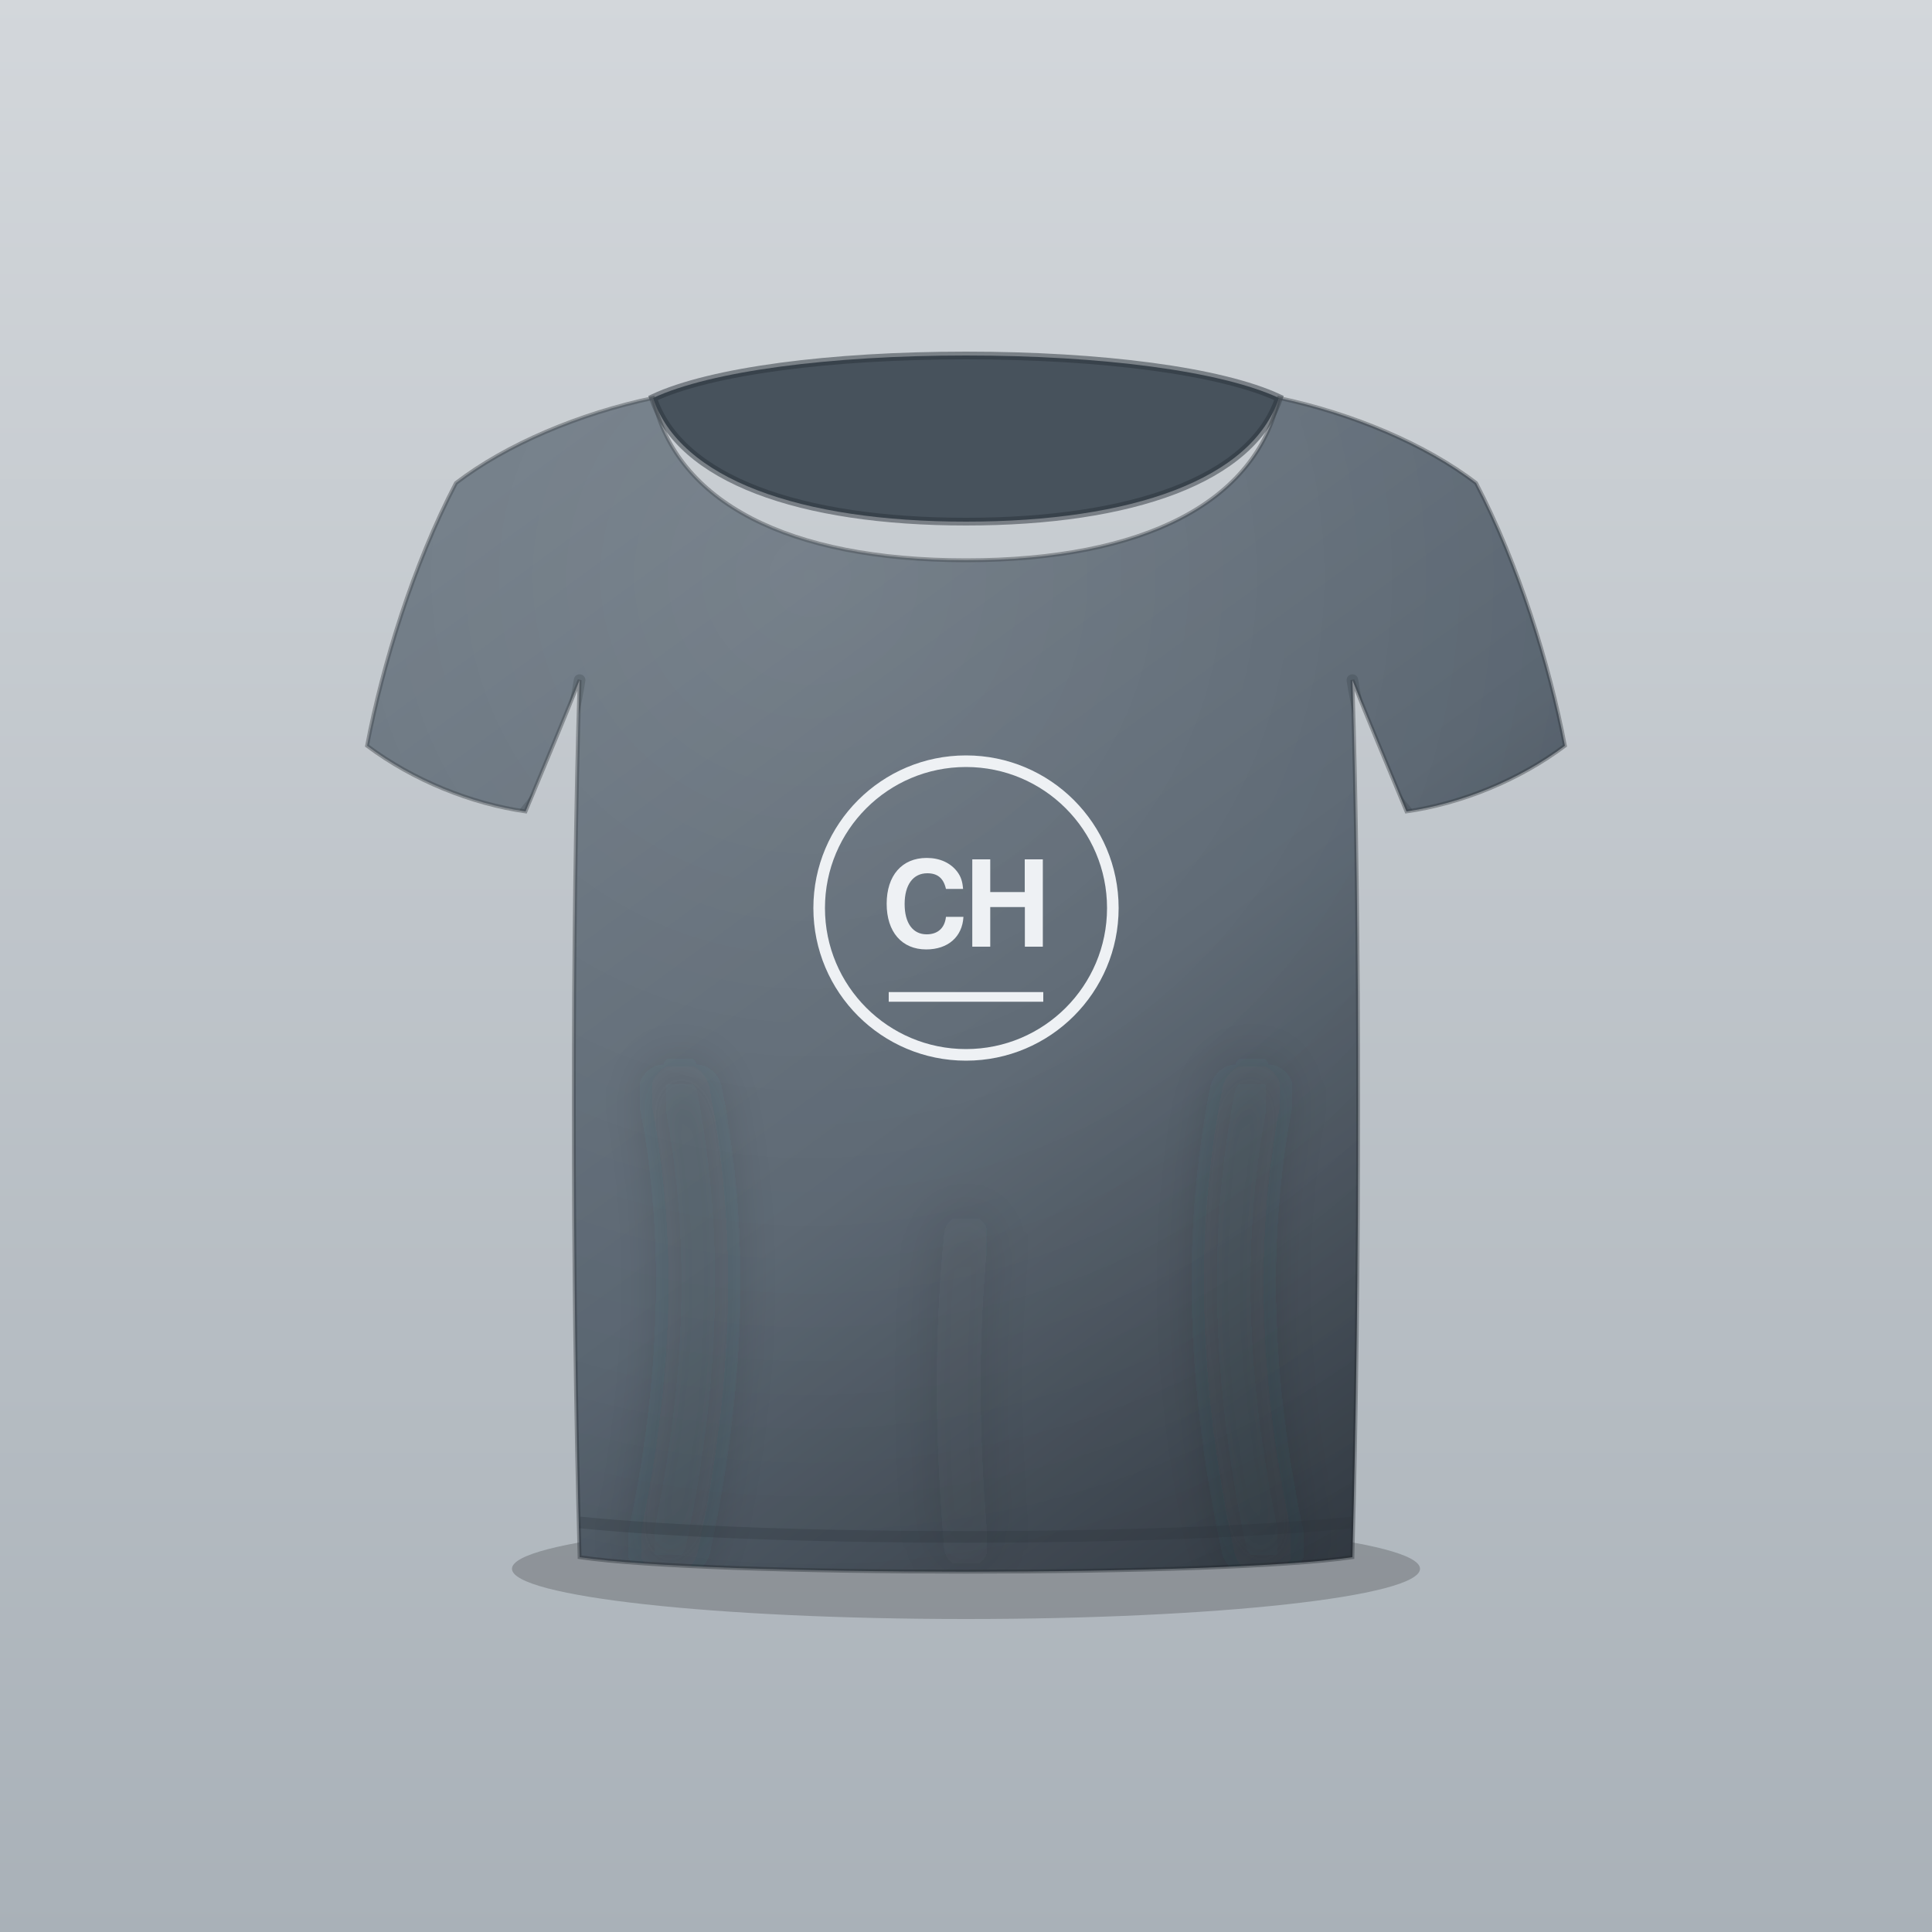
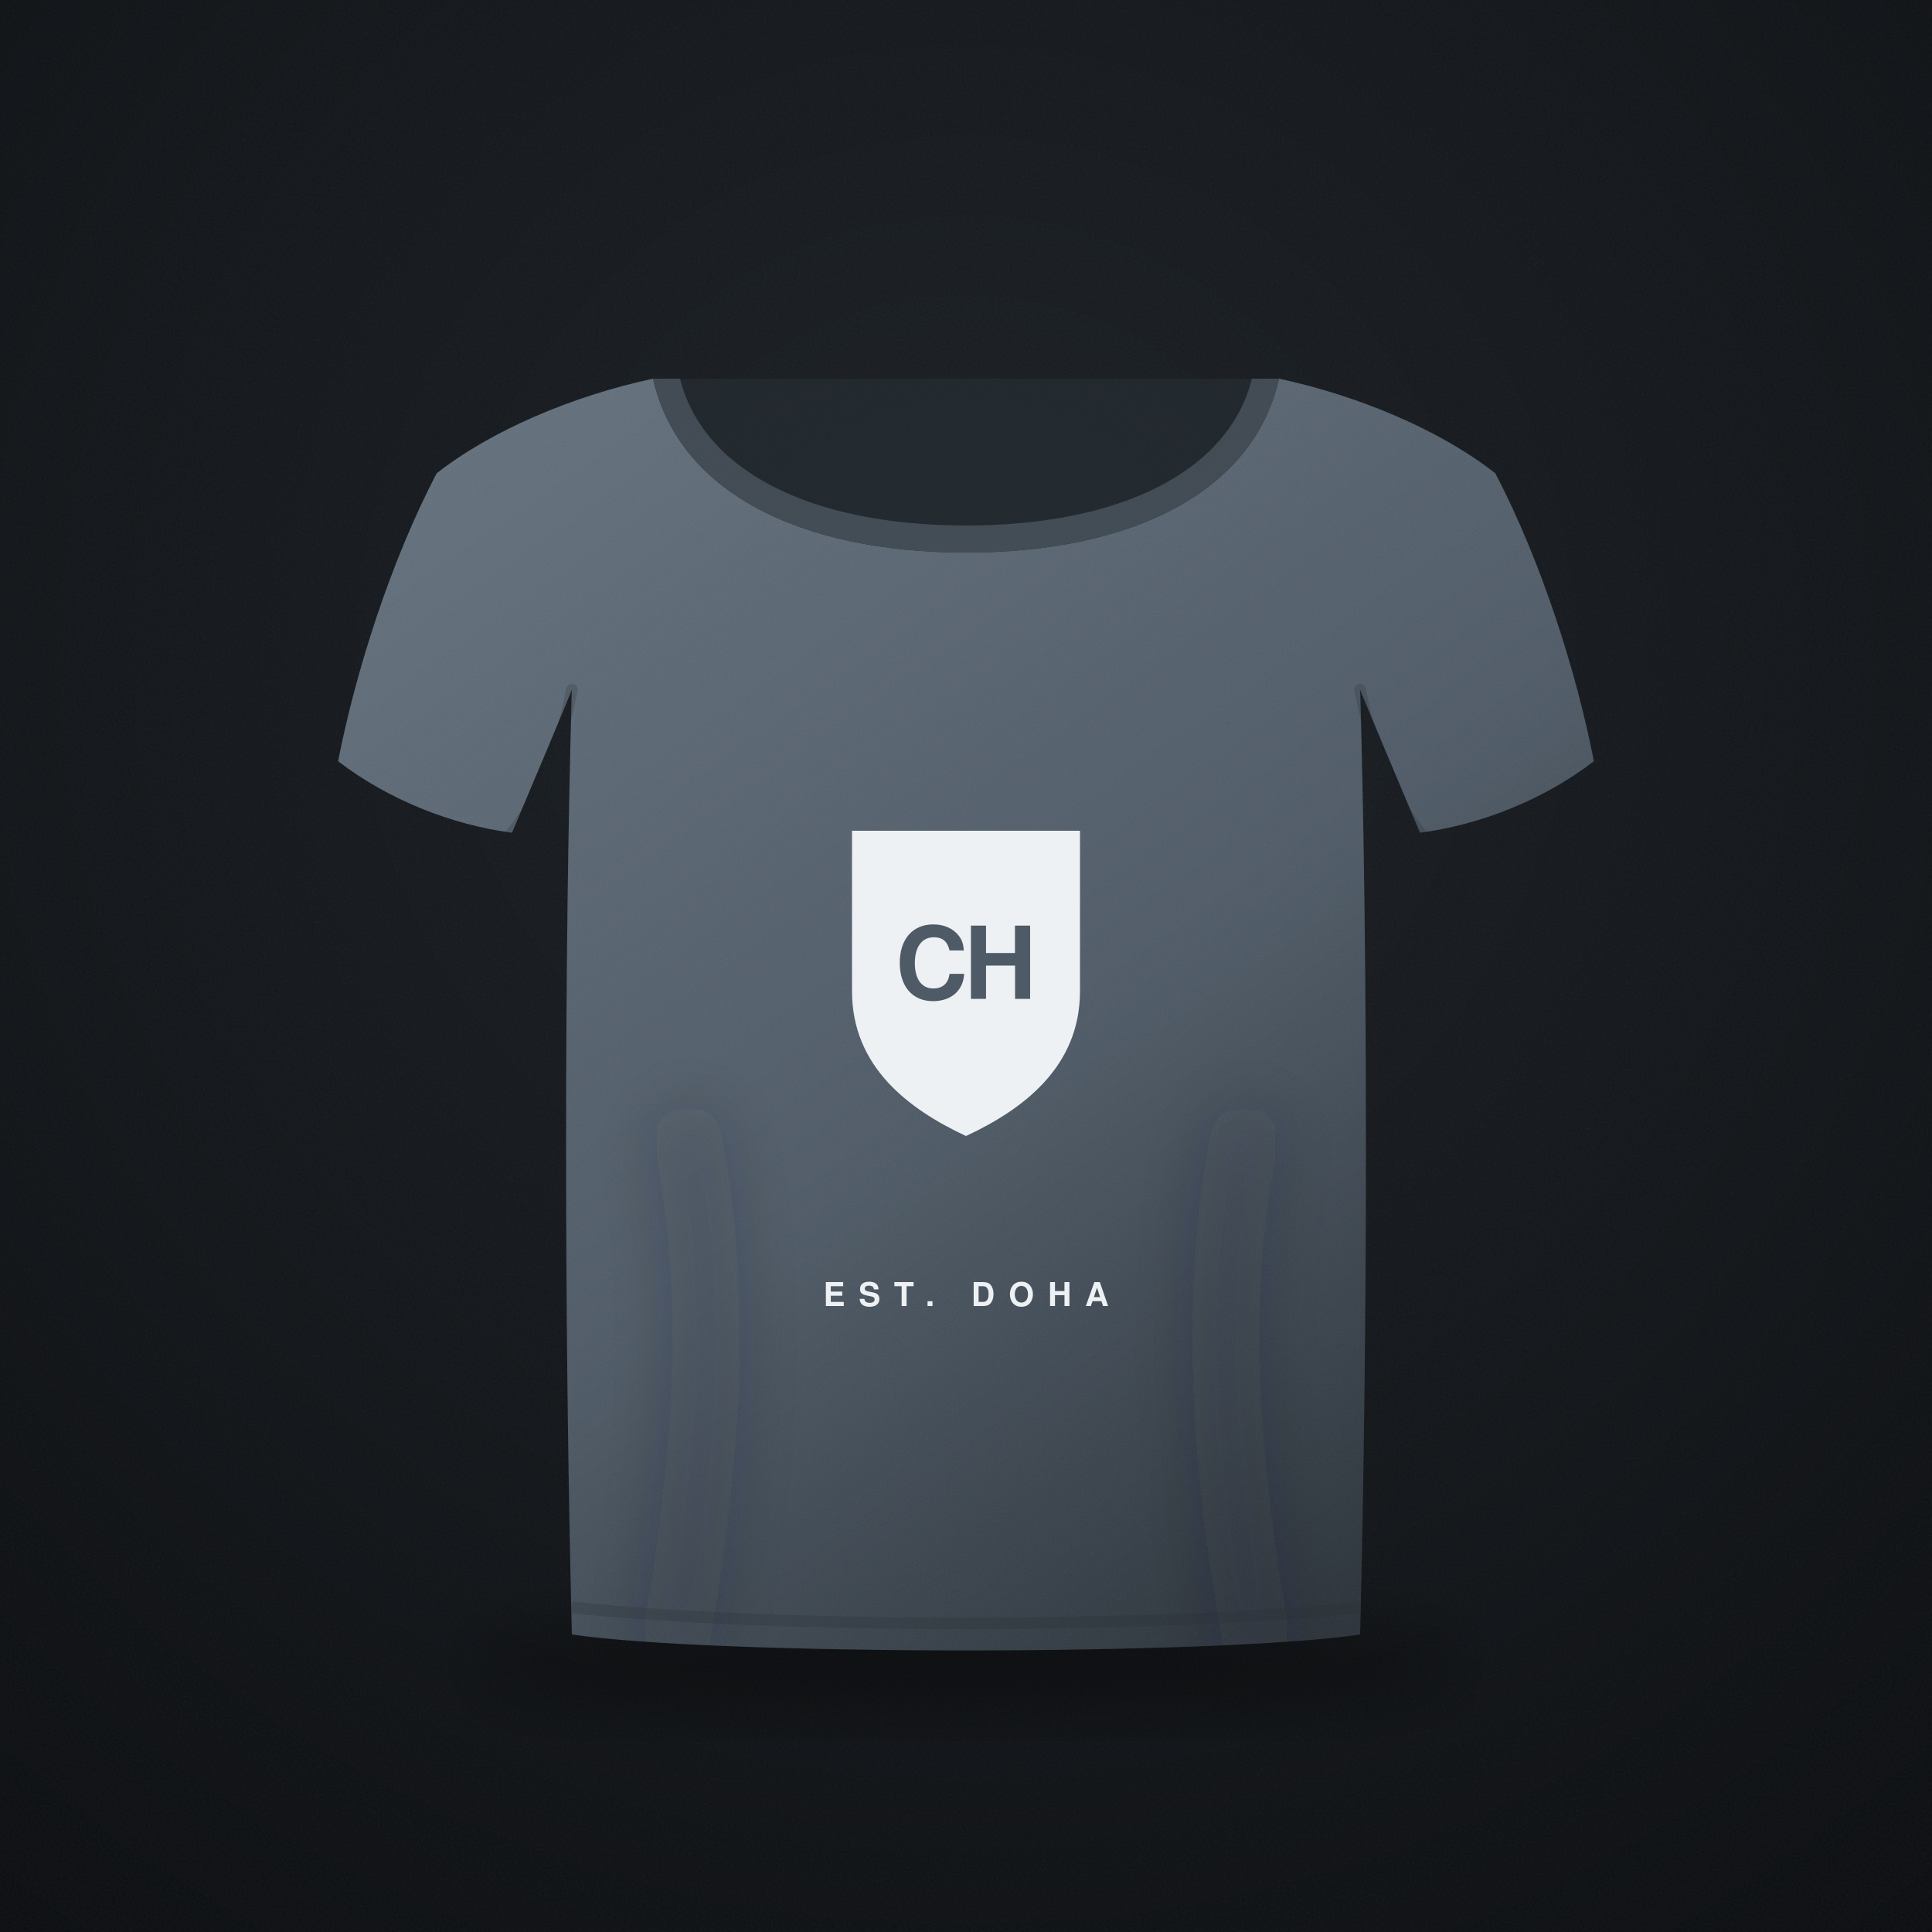
<svg xmlns="http://www.w3.org/2000/svg" viewBox="0 0 1000 1000" width="1000" height="1000" role="img" aria-label="slate-tee">
  <defs>
-     <linearGradient id="bg-slate-tee" x1="0" y1="0" x2="0" y2="1">
-       <stop offset="0%" stop-color="#d3d7db" />
-       <stop offset="100%" stop-color="#a9b1b8" />
+     <radialGradient id="g-slate-tee" cx="0.5" cy="0.34" r="0.82">
+       <stop offset="0%" stop-color="#1c2126" />
+       <stop offset="100%" stop-color="#0b0d10" />
+     </radialGradient>
+     <linearGradient id="f-slate-tee" x1="0.16" y1="0" x2="0.86" y2="1">
+       <stop offset="0%" stop-color="#63707c" />
+       <stop offset="54%" stop-color="#4e5a66" />
+       <stop offset="100%" stop-color="#272e35" />
    </linearGradient>
-     <linearGradient id="fabric-slate-tee" x1="0.15" y1="0" x2="0.9" y2="1">
-       <stop offset="0%" stop-color="#68747f" />
-       <stop offset="55%" stop-color="#525e6a" />
-       <stop offset="100%" stop-color="#2b323a" />
-     </linearGradient>
+     <filter id="grain-slate-tee" x="0" y="0" width="100%" height="100%">
+       <feTurbulence type="fractalNoise" baseFrequency="0.85" numOctaves="3" seed="7" />
+       <feColorMatrix type="saturate" values="0" />
+       <feComponentTransfer>
+         <feFuncA type="linear" slope="0.05" />
+       </feComponentTransfer>
+       <feComposite operator="in" in2="SourceGraphic" />
+     </filter>
+     <filter id="weave-slate-tee" x="0" y="0" width="100%" height="100%">
+       <feTurbulence type="fractalNoise" baseFrequency="1.5" numOctaves="2" seed="3" />
+       <feColorMatrix type="saturate" values="0" />
+       <feComponentTransfer>
+         <feFuncA type="linear" slope="0.08" />
+       </feComponentTransfer>
+       <feComposite operator="in" in2="SourceGraphic" />
+     </filter>
    <filter id="soft-slate-tee" x="-25%" y="-25%" width="150%" height="150%">
-       <feGaussianBlur stdDeviation="14" />
+       <feGaussianBlur stdDeviation="17" />
    </filter>
-     <radialGradient id="sheen-slate-tee" cx="0.42" cy="0.3" r="0.62">
-       <stop offset="0%" stop-color="#ffffff" stop-opacity="0.14" />
-       <stop offset="100%" stop-color="#ffffff" stop-opacity="0" />
-     </radialGradient>
-     <clipPath id="tee-slate-tee">
-       <path d="M338 206 C300 214 262 230 236 250 C214 292 198 344 190 386 C214 404 244 416 272 420 C282 396 292 372 300 352 C296 480 296 660 300 806 C368 816 632 816 700 806 C704 660 704 480 700 352 C708 372 718 396 728 420 C756 416 786 404 810 386 C802 344 786 292 764 250 C738 230 700 214 662 206 C650 260 592 290 500 290 C408 290 350 260 338 206 Z" />
+     <clipPath id="cloth-slate-tee">
+       <path d="M338 196 C296 205 254 223 226 245 C202 291 184 348 175 394 C201 414 234 427 265 431 C276 405 287 379 296 357 C292 494 292 686 296 846 C370 857 630 857 704 846 C708 686 708 494 704 357 C713 379 724 405 735 431 C766 427 799 414 825 394 C816 348 798 291 774 245 C746 223 704 205 662 196 C649 254 587 286 500 286 C413 286 351 254 338 196 Z" />
    </clipPath>
  </defs>
-   <rect width="1000" height="1000" fill="url(#bg-slate-tee)" />
-   <ellipse cx="500" cy="812" rx="235" ry="26" fill="#000" opacity="0.20" />
+   <rect width="1000" height="1000" fill="url(#g-slate-tee)" />
+   <rect width="1000" height="1000" filter="url(#grain-slate-tee)" fill="#ffffff" />
+   <ellipse cx="500" cy="862" rx="256" ry="26" fill="#000" opacity="0.34" filter="url(#soft-slate-tee)" />
  <g>
-     <path d="M338 206 C300 214 262 230 236 250 C214 292 198 344 190 386 C214 404 244 416 272 420 C282 396 292 372 300 352 C296 480 296 660 300 806 C368 816 632 816 700 806 C704 660 704 480 700 352 C708 372 718 396 728 420 C756 416 786 404 810 386 C802 344 786 292 764 250 C738 230 700 214 662 206 C650 260 592 290 500 290 C408 290 350 260 338 206 Z" fill="url(#fabric-slate-tee)" stroke="#1c2127" stroke-opacity="0.35" stroke-width="2" />
-     <path d="M338 206 C352 248 414 270 500 270 C586 270 648 248 662 206 C632 192 570 184 500 184 C430 184 368 192 338 206 Z" fill="#47525c" />
-     <path d="M338 206 C352 248 414 270 500 270 C586 270 648 248 662 206 C632 192 570 184 500 184 C430 184 368 192 338 206 Z" fill="none" stroke="#2b323a" stroke-opacity="0.5" stroke-width="4" />
-     <g clip-path="url(#tee-slate-tee)">
-       <rect width="1000" height="1000" fill="url(#sheen-slate-tee)" />
+     <path d="M338 196 C296 205 254 223 226 245 C202 291 184 348 175 394 C201 414 234 427 265 431 C276 405 287 379 296 357 C292 494 292 686 296 846 C370 857 630 857 704 846 C708 686 708 494 704 357 C713 379 724 405 735 431 C766 427 799 414 825 394 C816 348 798 291 774 245 C746 223 704 205 662 196 C649 254 587 286 500 286 C413 286 351 254 338 196 Z" fill="url(#f-slate-tee)" />
+     <g clip-path="url(#cloth-slate-tee)">
+       <rect width="1000" height="1000" filter="url(#weave-slate-tee)" fill="#ffffff" />
      <g filter="url(#soft-slate-tee)">
-         <path d="M352 566 C368 646 362 726 346 800" stroke="#2b323a" stroke-opacity="0.20" stroke-width="30" fill="none" stroke-linecap="round" />
-         <path d="M648 566 C632 646 638 726 654 800" stroke="#2b323a" stroke-opacity="0.20" stroke-width="30" fill="none" stroke-linecap="round" />
-         <path d="M500 640 C494 700 496 752 500 800" stroke="#2b323a" stroke-opacity="0.12" stroke-width="22" fill="none" stroke-linecap="round" />
+         <path d="M356 590 C372 672 366 756 350 848" stroke="#272e35" stroke-opacity="0.20" stroke-width="34" fill="none" stroke-linecap="round" />
+         <path d="M644 590 C628 672 634 756 650 848" stroke="#272e35" stroke-opacity="0.20" stroke-width="34" fill="none" stroke-linecap="round" />
      </g>
-       <path d="M272 420 C288 402 296 378 300 352" stroke="#2b323a" stroke-opacity="0.22" stroke-width="6" fill="none" stroke-linecap="round" />
-       <path d="M728 420 C712 402 704 378 700 352" stroke="#2b323a" stroke-opacity="0.22" stroke-width="6" fill="none" stroke-linecap="round" />
-       <path d="M300 788 C400 798 600 798 700 788" stroke="#2b323a" stroke-opacity="0.28" stroke-width="6" fill="none" />
+       <path d="M265 431 C282 410 291 383 296 357" stroke="#272e35" stroke-opacity="0.24" stroke-width="6" fill="none" stroke-linecap="round" />
+       <path d="M735 431 C718 410 709 383 704 357" stroke="#272e35" stroke-opacity="0.24" stroke-width="6" fill="none" stroke-linecap="round" />
+       <path d="M296 832 C400 843 600 843 704 832" stroke="#272e35" stroke-opacity="0.26" stroke-width="6" fill="none" />
    </g>
-     <g transform="translate(500 470)" fill="#eef1f4" stroke="#eef1f4">
-       <circle cx="0" cy="0" r="76" fill="none" stroke-width="6" />
-       <g stroke="none" font-family="Helvetica,Arial,sans-serif" text-anchor="middle">
-         <text x="0" y="20" font-size="62" font-weight="700" letter-spacing="-2">CH</text>
+     <path d="M338 196 L662 196 C649 254 587 286 500 286 C413 286 351 254 338 196 Z" fill="#272e35" opacity="0.6" />
+     <path d="M338 196 C351 254 413 286 500 286 C587 286 649 254 662 196 L648 196 C636 244 580 272 500 272 C420 272 364 244 352 196 Z" fill="#63707c" opacity="0.5" />
+     <g transform="translate(500 500)" fill="#eef1f4">
+       <g transform="scale(0.5)">
+         <path d="M-118 -140 L118 -140 L118 26 C118 104 60 148 0 176 C-60 148 -118 104 -118 26 Z" />
+         <text x="0" y="34" text-anchor="middle" font-family="Helvetica,Arial,sans-serif" font-size="104" font-weight="700" letter-spacing="-4" fill="#4e5a66">CH</text>
      </g>
-       <path d="M-40 46 L40 46" stroke-width="5" />
+       <text x="0" y="176" text-anchor="middle" font-family="Helvetica,Arial,sans-serif" font-size="17" font-weight="700" letter-spacing="7.1">EST. DOHA</text>
    </g>
  </g>
</svg>
